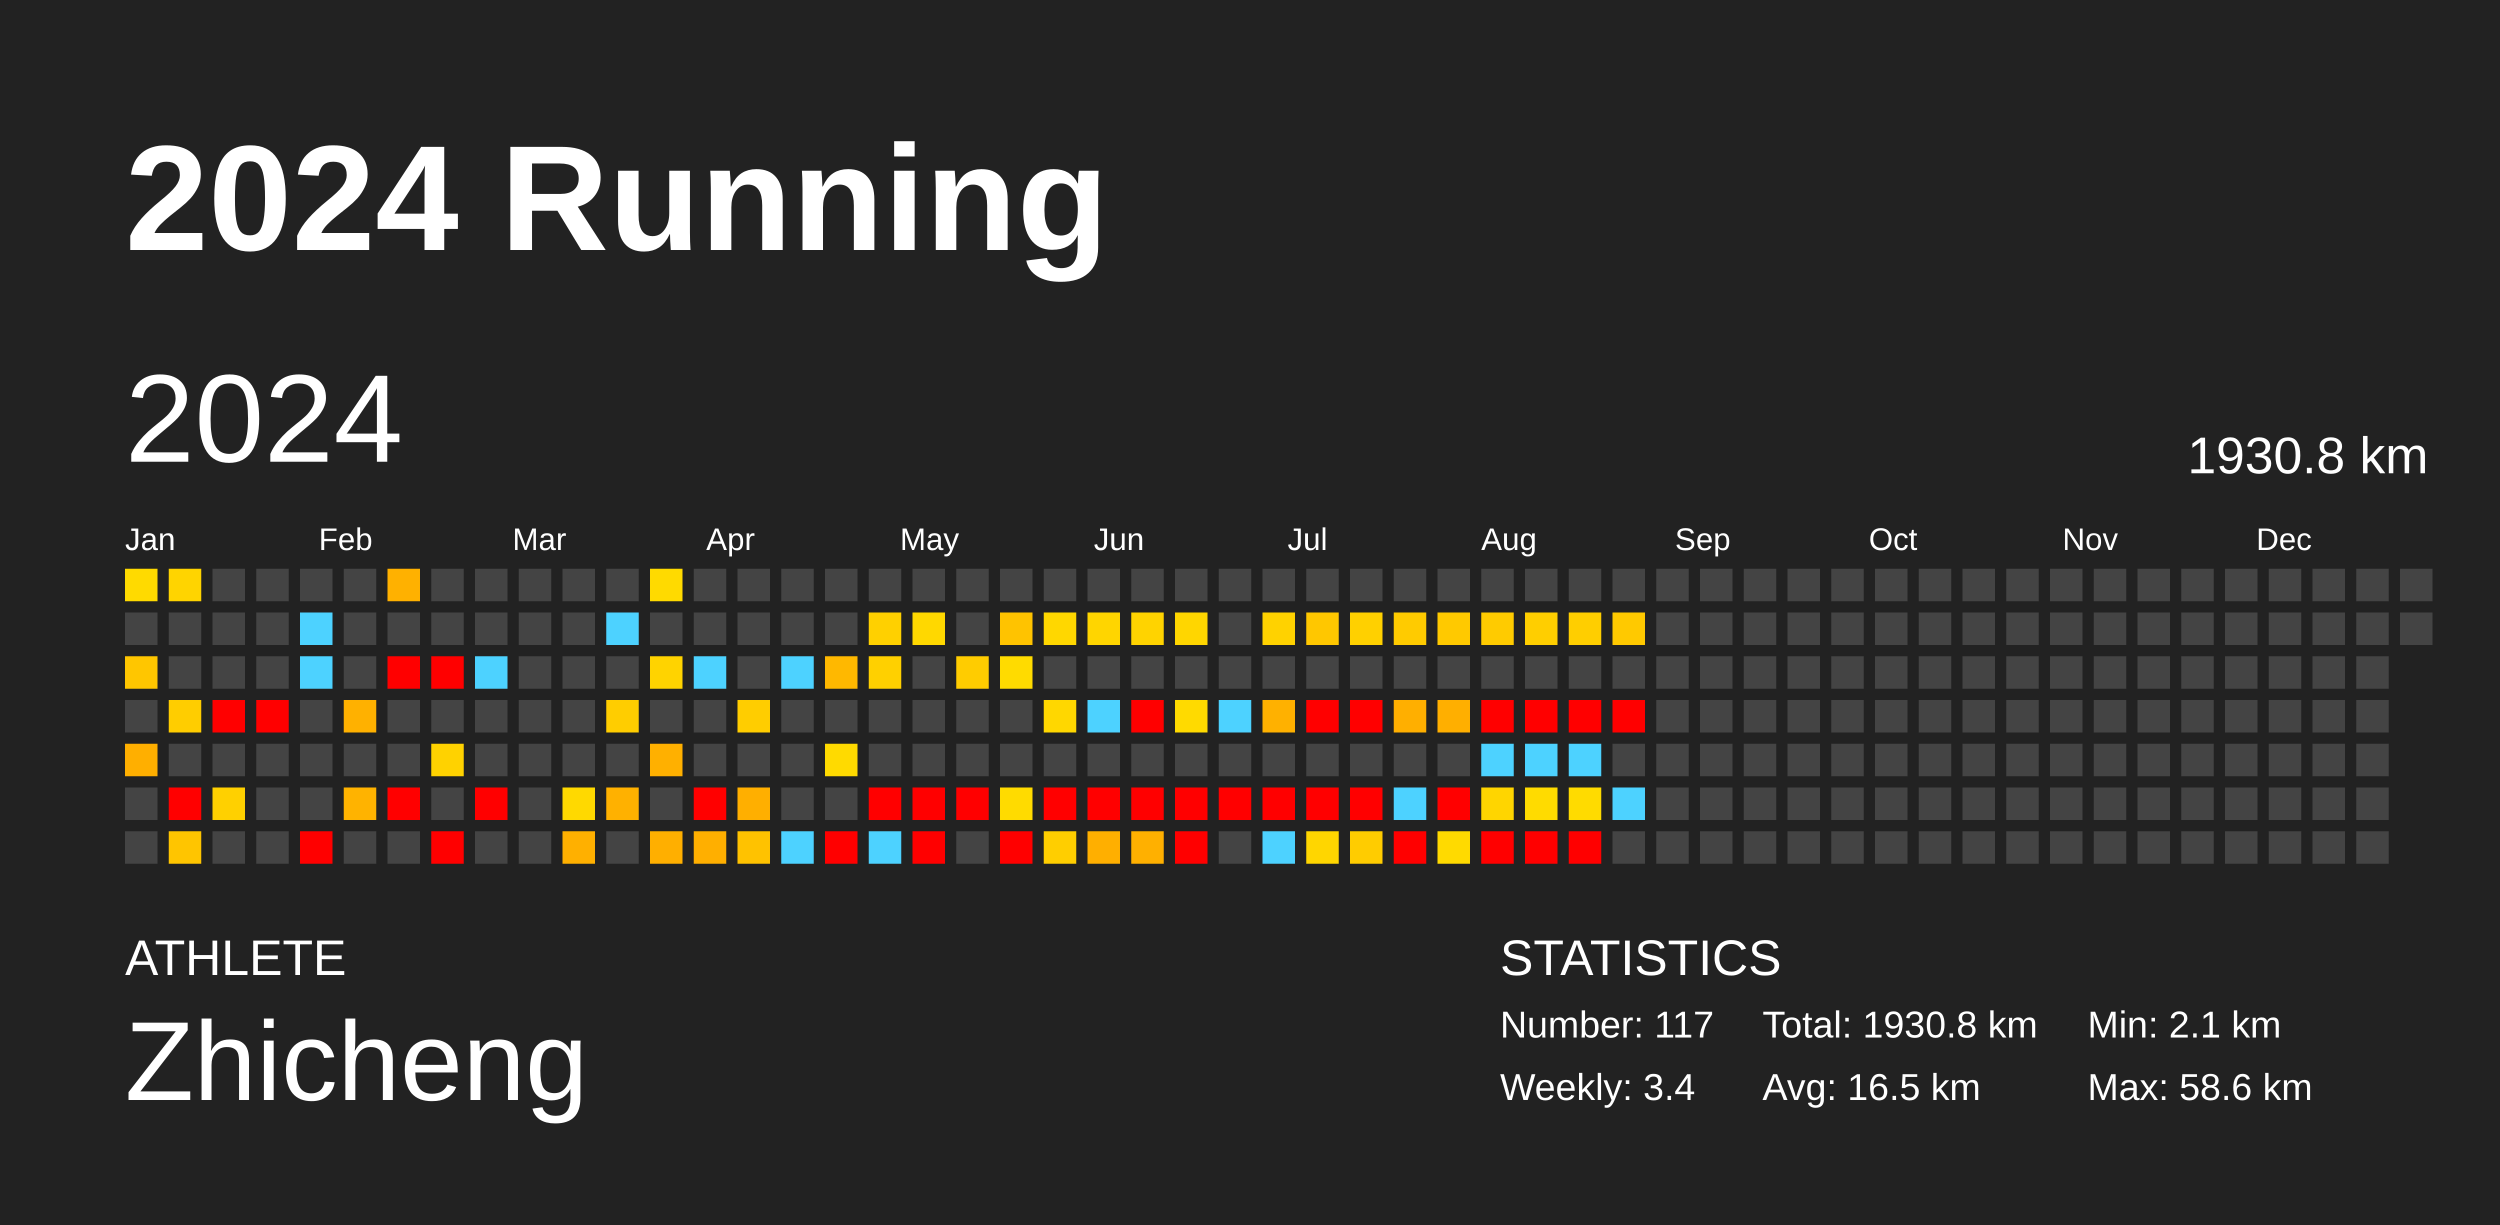
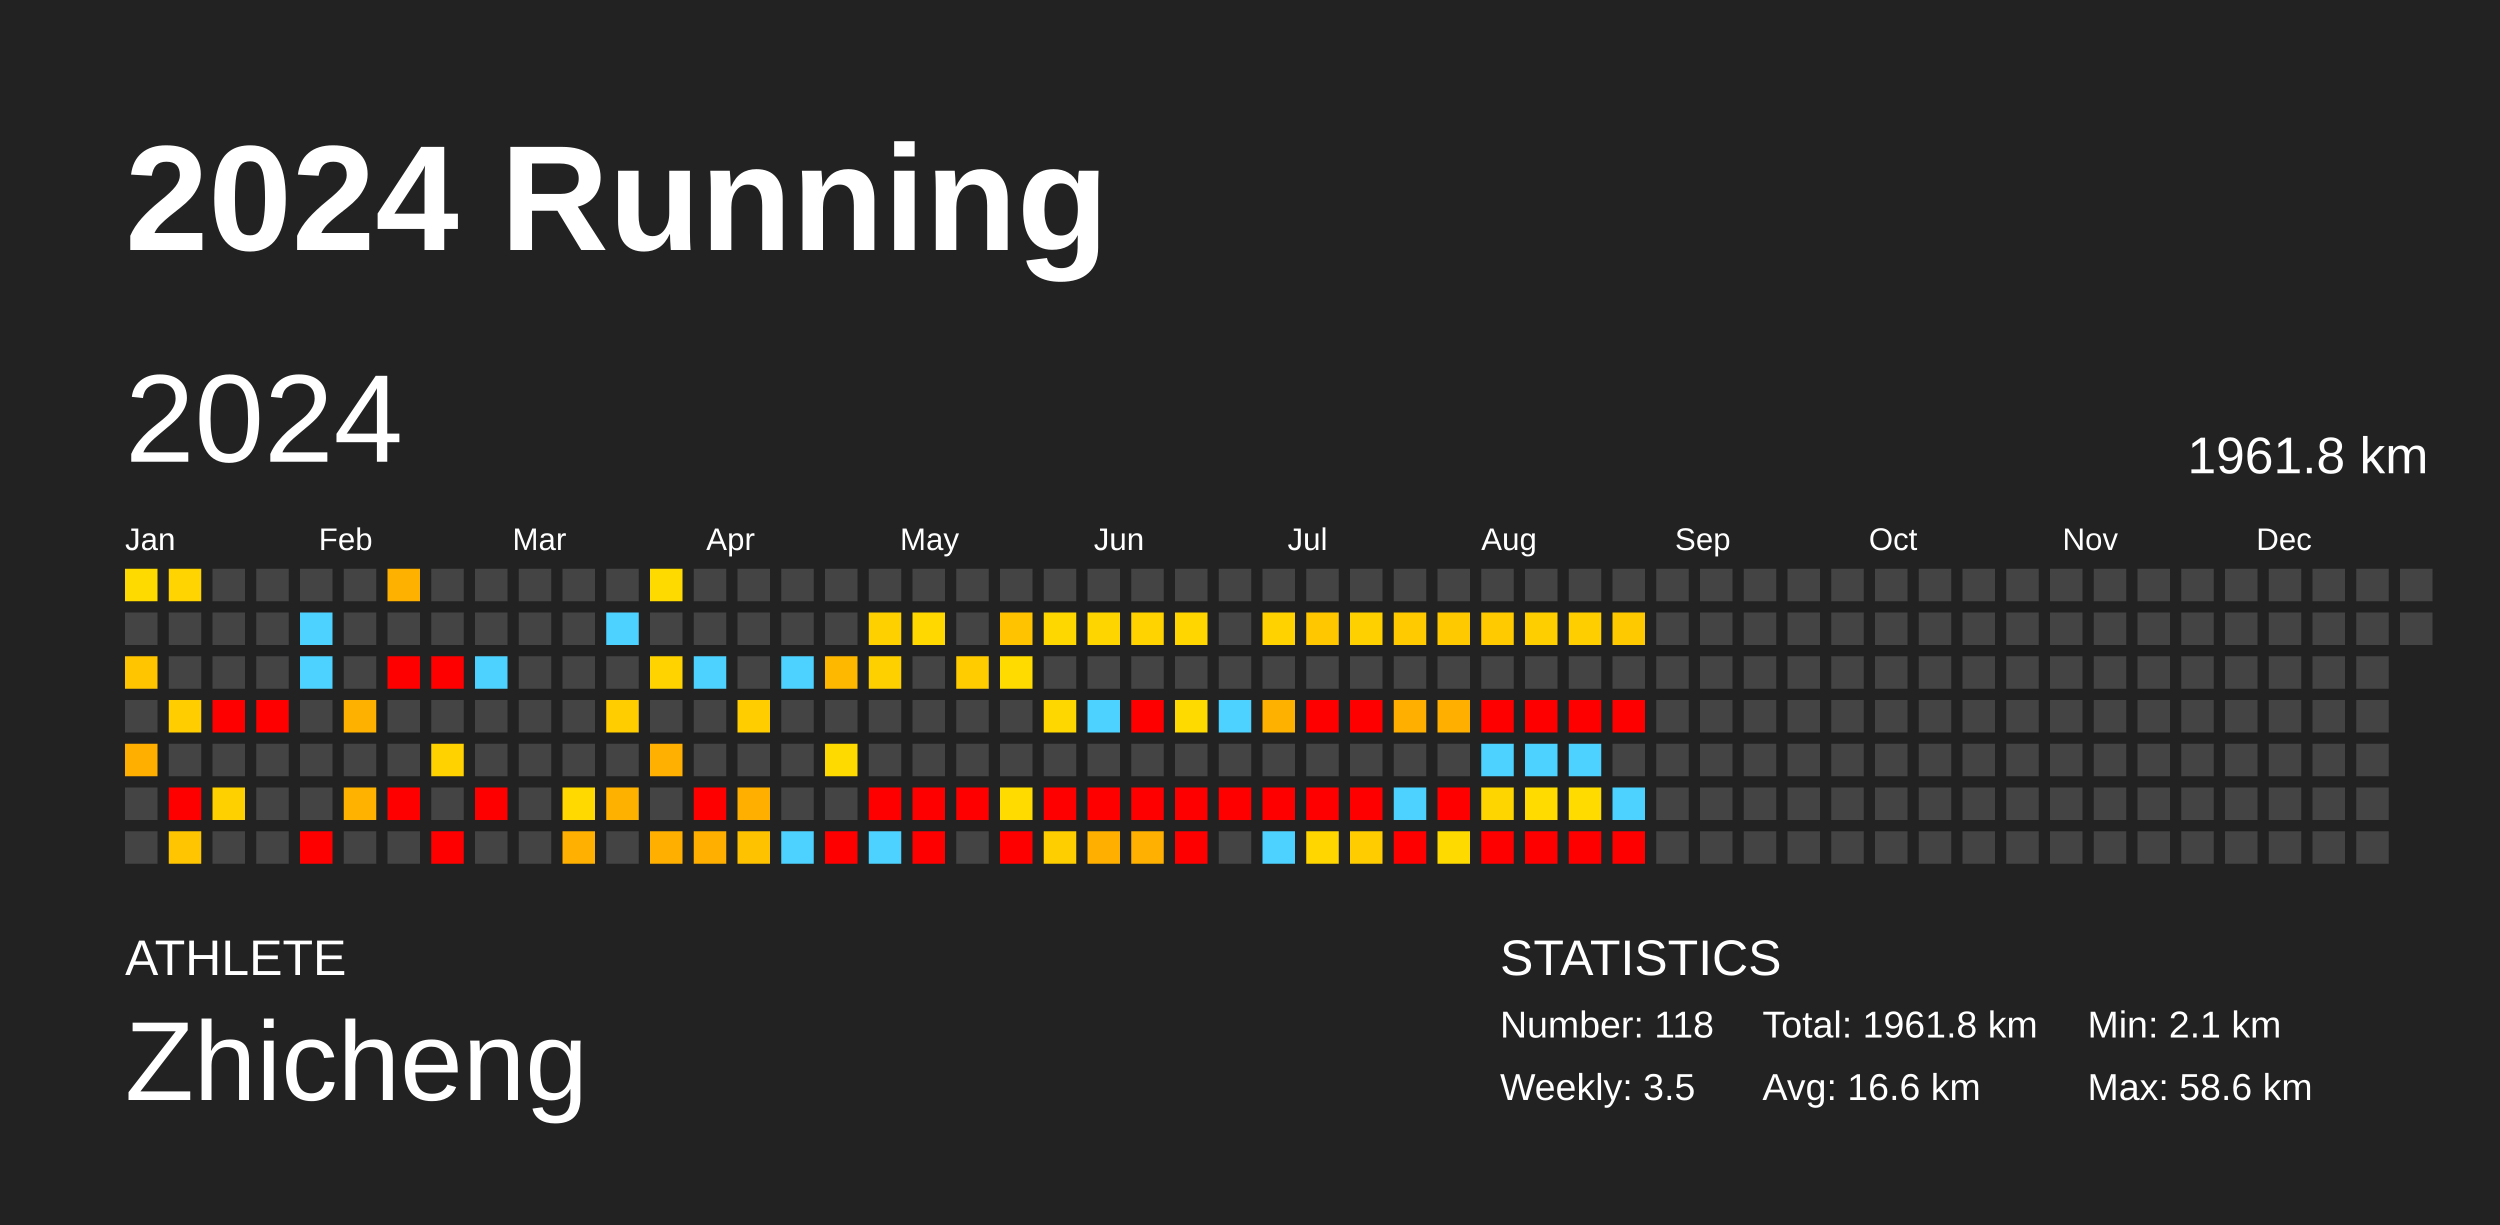
<svg xmlns="http://www.w3.org/2000/svg" baseProfile="full" height="98mm" version="1.1" viewBox="0,0,200,98" width="200mm">
  <defs />
  <rect fill="#222222" height="98" width="200" x="0" y="0" />
  <text fill="#FFFFFF" style="font-size:12px; font-family:Arial; font-weight:bold;" x="10" y="20">2024 Running</text>
  <text fill="#FFFFFF" style="font-size:4px; font-family:Arial" x="10" y="78">ATHLETE</text>
  <text fill="#FFFFFF" style="font-size:9px; font-family:Arial" x="10" y="88">Zhicheng</text>
  <text fill="#FFFFFF" style="font-size:4px; font-family:Arial" x="120" y="78">STATISTICS</text>
-   <text fill="#FFFFFF" style="font-size:3px; font-family:Arial" x="120" y="83">Number: 117</text>
-   <text fill="#FFFFFF" style="font-size:3px; font-family:Arial" x="120" y="88">Weekly: 3.4</text>
-   <text fill="#FFFFFF" style="font-size:3px; font-family:Arial" x="141" y="83">Total: 1930.8 km</text>
-   <text fill="#FFFFFF" style="font-size:3px; font-family:Arial" x="141" y="88">Avg: 16.5 km</text>
+   <text fill="#FFFFFF" style="font-size:3px; font-family:Arial" x="120" y="83">Number: 118</text>
+   <text fill="#FFFFFF" style="font-size:3px; font-family:Arial" x="120" y="88">Weekly: 3.5</text>
+   <text fill="#FFFFFF" style="font-size:3px; font-family:Arial" x="141" y="83">Total: 1961.8 km</text>
+   <text fill="#FFFFFF" style="font-size:3px; font-family:Arial" x="141" y="88">Avg: 16.6 km</text>
  <text fill="#FFFFFF" style="font-size:3px; font-family:Arial" x="167" y="83">Min: 2.1 km</text>
  <text fill="#FFFFFF" style="font-size:3px; font-family:Arial" x="167" y="88">Max: 58.6 km</text>
  <text dominant-baseline="hanging" fill="#FFFFFF" style="font-size:10.0px; font-family:Arial;" x="10" y="30">2024</text>
-   <text dominant-baseline="hanging" fill="#FFFFFF" style="font-size:4.125px; font-family:Arial;" x="175" y="35">1930.8 km</text>
+   <text dominant-baseline="hanging" fill="#FFFFFF" style="font-size:4.125px; font-family:Arial;" x="175" y="35">1961.8 km</text>
  <text fill="#FFFFFF" style="font-size:2.5px; font-family:Arial" x="10.0" y="44">Jan</text>
  <text fill="#FFFFFF" style="font-size:2.5px; font-family:Arial" x="25.5" y="44">Feb</text>
  <text fill="#FFFFFF" style="font-size:2.5px; font-family:Arial" x="41.0" y="44">Mar</text>
  <text fill="#FFFFFF" style="font-size:2.5px; font-family:Arial" x="56.5" y="44">Apr</text>
  <text fill="#FFFFFF" style="font-size:2.5px; font-family:Arial" x="72.0" y="44">May</text>
  <text fill="#FFFFFF" style="font-size:2.5px; font-family:Arial" x="87.5" y="44">Jun</text>
  <text fill="#FFFFFF" style="font-size:2.5px; font-family:Arial" x="103.0" y="44">Jul</text>
  <text fill="#FFFFFF" style="font-size:2.5px; font-family:Arial" x="118.5" y="44">Aug</text>
  <text fill="#FFFFFF" style="font-size:2.5px; font-family:Arial" x="134.0" y="44">Sep</text>
  <text fill="#FFFFFF" style="font-size:2.5px; font-family:Arial" x="149.5" y="44">Oct</text>
  <text fill="#FFFFFF" style="font-size:2.5px; font-family:Arial" x="165.0" y="44">Nov</text>
  <text fill="#FFFFFF" style="font-size:2.5px; font-family:Arial" x="180.5" y="44">Dec</text>
  <rect fill="#ffda00" height="2.6" width="2.6" x="10.0" y="45.5" />
  <rect fill="#444444" height="2.6" width="2.6" x="10.0" y="49.0" />
  <rect fill="#ffc600" height="2.6" width="2.6" x="10.0" y="52.5" />
  <rect fill="#444444" height="2.6" width="2.6" x="10.0" y="56.0" />
  <rect fill="#ffaf00" height="2.6" width="2.6" x="10.0" y="59.5" />
  <rect fill="#444444" height="2.6" width="2.6" x="10.0" y="63.0" />
  <rect fill="#444444" height="2.6" width="2.6" x="10.0" y="66.5" />
  <rect fill="#ffd400" height="2.6" width="2.6" x="13.5" y="45.5" />
  <rect fill="#444444" height="2.6" width="2.6" x="13.5" y="49.0" />
  <rect fill="#444444" height="2.6" width="2.6" x="13.5" y="52.5" />
  <rect fill="#ffcd00" height="2.6" width="2.6" x="13.5" y="56.0" />
  <rect fill="#444444" height="2.6" width="2.6" x="13.5" y="59.5" />
  <rect fill="red" height="2.6" width="2.6" x="13.5" y="63.0" />
  <rect fill="#ffc500" height="2.6" width="2.6" x="13.5" y="66.5" />
  <rect fill="#444444" height="2.6" width="2.6" x="17.0" y="45.5" />
  <rect fill="#444444" height="2.6" width="2.6" x="17.0" y="49.0" />
  <rect fill="#444444" height="2.6" width="2.6" x="17.0" y="52.5" />
  <rect fill="red" height="2.6" width="2.6" x="17.0" y="56.0" />
  <rect fill="#444444" height="2.6" width="2.6" x="17.0" y="59.5" />
  <rect fill="#ffd000" height="2.6" width="2.6" x="17.0" y="63.0" />
  <rect fill="#444444" height="2.6" width="2.6" x="17.0" y="66.5" />
  <rect fill="#444444" height="2.6" width="2.6" x="20.5" y="45.5" />
  <rect fill="#444444" height="2.6" width="2.6" x="20.5" y="49.0" />
  <rect fill="#444444" height="2.6" width="2.6" x="20.5" y="52.5" />
  <rect fill="red" height="2.6" width="2.6" x="20.5" y="56.0" />
  <rect fill="#444444" height="2.6" width="2.6" x="20.5" y="59.5" />
  <rect fill="#444444" height="2.6" width="2.6" x="20.5" y="63.0" />
  <rect fill="#444444" height="2.6" width="2.6" x="20.5" y="66.5" />
  <rect fill="#444444" height="2.6" width="2.6" x="24.0" y="45.5" />
  <rect fill="#4dd2ff" height="2.6" width="2.6" x="24.0" y="49.0" />
  <rect fill="#4dd2ff" height="2.6" width="2.6" x="24.0" y="52.5" />
  <rect fill="#444444" height="2.6" width="2.6" x="24.0" y="56.0" />
  <rect fill="#444444" height="2.6" width="2.6" x="24.0" y="59.5" />
  <rect fill="#444444" height="2.6" width="2.6" x="24.0" y="63.0" />
  <rect fill="red" height="2.6" width="2.6" x="24.0" y="66.5" />
  <rect fill="#444444" height="2.6" width="2.6" x="27.5" y="45.5" />
  <rect fill="#444444" height="2.6" width="2.6" x="27.5" y="49.0" />
  <rect fill="#444444" height="2.6" width="2.6" x="27.5" y="52.5" />
  <rect fill="#ffb100" height="2.6" width="2.6" x="27.5" y="56.0" />
  <rect fill="#444444" height="2.6" width="2.6" x="27.5" y="59.5" />
  <rect fill="#ffb300" height="2.6" width="2.6" x="27.5" y="63.0" />
  <rect fill="#444444" height="2.6" width="2.6" x="27.5" y="66.5" />
  <rect fill="#ffb100" height="2.6" width="2.6" x="31.0" y="45.5" />
  <rect fill="#444444" height="2.6" width="2.6" x="31.0" y="49.0" />
  <rect fill="red" height="2.6" width="2.6" x="31.0" y="52.5" />
  <rect fill="#444444" height="2.6" width="2.6" x="31.0" y="56.0" />
  <rect fill="#444444" height="2.6" width="2.6" x="31.0" y="59.5" />
  <rect fill="red" height="2.6" width="2.6" x="31.0" y="63.0" />
  <rect fill="#444444" height="2.6" width="2.6" x="31.0" y="66.5" />
  <rect fill="#444444" height="2.6" width="2.6" x="34.5" y="45.5" />
  <rect fill="#444444" height="2.6" width="2.6" x="34.5" y="49.0" />
  <rect fill="red" height="2.6" width="2.6" x="34.5" y="52.5" />
  <rect fill="#444444" height="2.6" width="2.6" x="34.5" y="56.0" />
  <rect fill="#ffd200" height="2.6" width="2.6" x="34.5" y="59.5" />
  <rect fill="#444444" height="2.6" width="2.6" x="34.5" y="63.0" />
  <rect fill="red" height="2.6" width="2.6" x="34.5" y="66.5" />
  <rect fill="#444444" height="2.6" width="2.6" x="38.0" y="45.5" />
  <rect fill="#444444" height="2.6" width="2.6" x="38.0" y="49.0" />
  <rect fill="#4dd2ff" height="2.6" width="2.6" x="38.0" y="52.5" />
  <rect fill="#444444" height="2.6" width="2.6" x="38.0" y="56.0" />
  <rect fill="#444444" height="2.6" width="2.6" x="38.0" y="59.5" />
  <rect fill="red" height="2.6" width="2.6" x="38.0" y="63.0" />
  <rect fill="#444444" height="2.6" width="2.6" x="38.0" y="66.5" />
  <rect fill="#444444" height="2.6" width="2.6" x="41.5" y="45.5" />
  <rect fill="#444444" height="2.6" width="2.6" x="41.5" y="49.0" />
  <rect fill="#444444" height="2.6" width="2.6" x="41.5" y="52.5" />
  <rect fill="#444444" height="2.6" width="2.6" x="41.5" y="56.0" />
  <rect fill="#444444" height="2.6" width="2.6" x="41.5" y="59.5" />
  <rect fill="#444444" height="2.6" width="2.6" x="41.5" y="63.0" />
  <rect fill="#444444" height="2.6" width="2.6" x="41.5" y="66.5" />
  <rect fill="#444444" height="2.6" width="2.6" x="45.0" y="45.5" />
  <rect fill="#444444" height="2.6" width="2.6" x="45.0" y="49.0" />
  <rect fill="#444444" height="2.6" width="2.6" x="45.0" y="52.5" />
  <rect fill="#444444" height="2.6" width="2.6" x="45.0" y="56.0" />
  <rect fill="#444444" height="2.6" width="2.6" x="45.0" y="59.5" />
  <rect fill="#ffd900" height="2.6" width="2.6" x="45.0" y="63.0" />
  <rect fill="#ffb000" height="2.6" width="2.6" x="45.0" y="66.5" />
  <rect fill="#444444" height="2.6" width="2.6" x="48.5" y="45.5" />
  <rect fill="#4dd2ff" height="2.6" width="2.6" x="48.5" y="49.0" />
  <rect fill="#444444" height="2.6" width="2.6" x="48.5" y="52.5" />
  <rect fill="#ffcd00" height="2.6" width="2.6" x="48.5" y="56.0" />
  <rect fill="#444444" height="2.6" width="2.6" x="48.5" y="59.5" />
  <rect fill="#ffb100" height="2.6" width="2.6" x="48.5" y="63.0" />
  <rect fill="#444444" height="2.6" width="2.6" x="48.5" y="66.5" />
  <rect fill="#ffda00" height="2.6" width="2.6" x="52.0" y="45.5" />
  <rect fill="#444444" height="2.6" width="2.6" x="52.0" y="49.0" />
  <rect fill="#ffd300" height="2.6" width="2.6" x="52.0" y="52.5" />
  <rect fill="#444444" height="2.6" width="2.6" x="52.0" y="56.0" />
  <rect fill="#ffb000" height="2.6" width="2.6" x="52.0" y="59.5" />
  <rect fill="#444444" height="2.6" width="2.6" x="52.0" y="63.0" />
  <rect fill="#ffaf00" height="2.6" width="2.6" x="52.0" y="66.5" />
  <rect fill="#444444" height="2.6" width="2.6" x="55.5" y="45.5" />
  <rect fill="#444444" height="2.6" width="2.6" x="55.5" y="49.0" />
  <rect fill="#4dd2ff" height="2.6" width="2.6" x="55.5" y="52.5" />
  <rect fill="#444444" height="2.6" width="2.6" x="55.5" y="56.0" />
  <rect fill="#444444" height="2.6" width="2.6" x="55.5" y="59.5" />
  <rect fill="red" height="2.6" width="2.6" x="55.5" y="63.0" />
  <rect fill="#ffaf00" height="2.6" width="2.6" x="55.5" y="66.5" />
  <rect fill="#444444" height="2.6" width="2.6" x="59.0" y="45.5" />
  <rect fill="#444444" height="2.6" width="2.6" x="59.0" y="49.0" />
  <rect fill="#444444" height="2.6" width="2.6" x="59.0" y="52.5" />
  <rect fill="#ffcd00" height="2.6" width="2.6" x="59.0" y="56.0" />
  <rect fill="#444444" height="2.6" width="2.6" x="59.0" y="59.5" />
  <rect fill="#ffaf00" height="2.6" width="2.6" x="59.0" y="63.0" />
  <rect fill="#ffc200" height="2.6" width="2.6" x="59.0" y="66.5" />
  <rect fill="#444444" height="2.6" width="2.6" x="62.5" y="45.5" />
  <rect fill="#444444" height="2.6" width="2.6" x="62.5" y="49.0" />
  <rect fill="#4dd2ff" height="2.6" width="2.6" x="62.5" y="52.5" />
  <rect fill="#444444" height="2.6" width="2.6" x="62.5" y="56.0" />
  <rect fill="#444444" height="2.6" width="2.6" x="62.5" y="59.5" />
  <rect fill="#444444" height="2.6" width="2.6" x="62.5" y="63.0" />
  <rect fill="#4dd2ff" height="2.6" width="2.6" x="62.5" y="66.5" />
  <rect fill="#444444" height="2.6" width="2.6" x="66.0" y="45.5" />
  <rect fill="#444444" height="2.6" width="2.6" x="66.0" y="49.0" />
  <rect fill="#ffb800" height="2.6" width="2.6" x="66.0" y="52.5" />
  <rect fill="#444444" height="2.6" width="2.6" x="66.0" y="56.0" />
  <rect fill="#ffda00" height="2.6" width="2.6" x="66.0" y="59.5" />
  <rect fill="#444444" height="2.6" width="2.6" x="66.0" y="63.0" />
  <rect fill="red" height="2.6" width="2.6" x="66.0" y="66.5" />
  <rect fill="#444444" height="2.6" width="2.6" x="69.5" y="45.5" />
  <rect fill="#ffd000" height="2.6" width="2.6" x="69.5" y="49.0" />
  <rect fill="#ffd000" height="2.6" width="2.6" x="69.5" y="52.5" />
  <rect fill="#444444" height="2.6" width="2.6" x="69.5" y="56.0" />
  <rect fill="#444444" height="2.6" width="2.6" x="69.5" y="59.5" />
  <rect fill="red" height="2.6" width="2.6" x="69.5" y="63.0" />
  <rect fill="#4dd2ff" height="2.6" width="2.6" x="69.5" y="66.5" />
  <rect fill="#444444" height="2.6" width="2.6" x="73.0" y="45.5" />
  <rect fill="#ffd800" height="2.6" width="2.6" x="73.0" y="49.0" />
  <rect fill="#444444" height="2.6" width="2.6" x="73.0" y="52.5" />
  <rect fill="#444444" height="2.6" width="2.6" x="73.0" y="56.0" />
  <rect fill="#444444" height="2.6" width="2.6" x="73.0" y="59.5" />
  <rect fill="red" height="2.6" width="2.6" x="73.0" y="63.0" />
  <rect fill="red" height="2.6" width="2.6" x="73.0" y="66.5" />
  <rect fill="#444444" height="2.6" width="2.6" x="76.5" y="45.5" />
  <rect fill="#444444" height="2.6" width="2.6" x="76.5" y="49.0" />
  <rect fill="#ffcc00" height="2.6" width="2.6" x="76.5" y="52.5" />
  <rect fill="#444444" height="2.6" width="2.6" x="76.5" y="56.0" />
  <rect fill="#444444" height="2.6" width="2.6" x="76.5" y="59.5" />
  <rect fill="red" height="2.6" width="2.6" x="76.5" y="63.0" />
  <rect fill="#444444" height="2.6" width="2.6" x="76.5" y="66.5" />
  <rect fill="#444444" height="2.6" width="2.6" x="80.0" y="45.5" />
  <rect fill="#ffc300" height="2.6" width="2.6" x="80.0" y="49.0" />
  <rect fill="#ffdb00" height="2.6" width="2.6" x="80.0" y="52.5" />
  <rect fill="#444444" height="2.6" width="2.6" x="80.0" y="56.0" />
  <rect fill="#444444" height="2.6" width="2.6" x="80.0" y="59.5" />
  <rect fill="#ffdb00" height="2.6" width="2.6" x="80.0" y="63.0" />
  <rect fill="red" height="2.6" width="2.6" x="80.0" y="66.5" />
  <rect fill="#444444" height="2.6" width="2.6" x="83.5" y="45.5" />
  <rect fill="#ffd700" height="2.6" width="2.6" x="83.5" y="49.0" />
  <rect fill="#444444" height="2.6" width="2.6" x="83.5" y="52.5" />
  <rect fill="#ffd700" height="2.6" width="2.6" x="83.5" y="56.0" />
  <rect fill="#444444" height="2.6" width="2.6" x="83.5" y="59.5" />
  <rect fill="red" height="2.6" width="2.6" x="83.5" y="63.0" />
  <rect fill="#ffce00" height="2.6" width="2.6" x="83.5" y="66.5" />
  <rect fill="#444444" height="2.6" width="2.6" x="87.0" y="45.5" />
  <rect fill="#ffd500" height="2.6" width="2.6" x="87.0" y="49.0" />
  <rect fill="#444444" height="2.6" width="2.6" x="87.0" y="52.5" />
  <rect fill="#4dd2ff" height="2.6" width="2.6" x="87.0" y="56.0" />
  <rect fill="#444444" height="2.6" width="2.6" x="87.0" y="59.5" />
  <rect fill="red" height="2.6" width="2.6" x="87.0" y="63.0" />
  <rect fill="#ffaf00" height="2.6" width="2.6" x="87.0" y="66.5" />
  <rect fill="#444444" height="2.6" width="2.6" x="90.5" y="45.5" />
  <rect fill="#ffd300" height="2.6" width="2.6" x="90.5" y="49.0" />
  <rect fill="#444444" height="2.6" width="2.6" x="90.5" y="52.5" />
  <rect fill="red" height="2.6" width="2.6" x="90.5" y="56.0" />
  <rect fill="#444444" height="2.6" width="2.6" x="90.5" y="59.5" />
  <rect fill="red" height="2.6" width="2.6" x="90.5" y="63.0" />
  <rect fill="#ffb000" height="2.6" width="2.6" x="90.5" y="66.5" />
  <rect fill="#444444" height="2.6" width="2.6" x="94.0" y="45.5" />
  <rect fill="#ffd600" height="2.6" width="2.6" x="94.0" y="49.0" />
  <rect fill="#444444" height="2.6" width="2.6" x="94.0" y="52.5" />
  <rect fill="#ffda00" height="2.6" width="2.6" x="94.0" y="56.0" />
  <rect fill="#444444" height="2.6" width="2.6" x="94.0" y="59.5" />
  <rect fill="red" height="2.6" width="2.6" x="94.0" y="63.0" />
  <rect fill="red" height="2.6" width="2.6" x="94.0" y="66.5" />
  <rect fill="#444444" height="2.6" width="2.6" x="97.5" y="45.5" />
  <rect fill="#444444" height="2.6" width="2.6" x="97.5" y="49.0" />
  <rect fill="#444444" height="2.6" width="2.6" x="97.5" y="52.5" />
  <rect fill="#4dd2ff" height="2.6" width="2.6" x="97.5" y="56.0" />
  <rect fill="#444444" height="2.6" width="2.6" x="97.5" y="59.5" />
  <rect fill="red" height="2.6" width="2.6" x="97.5" y="63.0" />
  <rect fill="#444444" height="2.6" width="2.6" x="97.5" y="66.5" />
  <rect fill="#444444" height="2.6" width="2.6" x="101.0" y="45.5" />
  <rect fill="#ffd200" height="2.6" width="2.6" x="101.0" y="49.0" />
  <rect fill="#444444" height="2.6" width="2.6" x="101.0" y="52.5" />
  <rect fill="#ffb100" height="2.6" width="2.6" x="101.0" y="56.0" />
  <rect fill="#444444" height="2.6" width="2.6" x="101.0" y="59.5" />
  <rect fill="red" height="2.6" width="2.6" x="101.0" y="63.0" />
  <rect fill="#4dd2ff" height="2.6" width="2.6" x="101.0" y="66.5" />
  <rect fill="#444444" height="2.6" width="2.6" x="104.5" y="45.5" />
  <rect fill="#ffc700" height="2.6" width="2.6" x="104.5" y="49.0" />
  <rect fill="#444444" height="2.6" width="2.6" x="104.5" y="52.5" />
  <rect fill="red" height="2.6" width="2.6" x="104.5" y="56.0" />
  <rect fill="#444444" height="2.6" width="2.6" x="104.5" y="59.5" />
  <rect fill="red" height="2.6" width="2.6" x="104.5" y="63.0" />
  <rect fill="#ffd600" height="2.6" width="2.6" x="104.5" y="66.5" />
  <rect fill="#444444" height="2.6" width="2.6" x="108.0" y="45.5" />
  <rect fill="#ffd000" height="2.6" width="2.6" x="108.0" y="49.0" />
  <rect fill="#444444" height="2.6" width="2.6" x="108.0" y="52.5" />
  <rect fill="red" height="2.6" width="2.6" x="108.0" y="56.0" />
  <rect fill="#444444" height="2.6" width="2.6" x="108.0" y="59.5" />
  <rect fill="red" height="2.6" width="2.6" x="108.0" y="63.0" />
  <rect fill="#ffcc00" height="2.6" width="2.6" x="108.0" y="66.5" />
  <rect fill="#444444" height="2.6" width="2.6" x="111.5" y="45.5" />
  <rect fill="#ffcb00" height="2.6" width="2.6" x="111.5" y="49.0" />
  <rect fill="#444444" height="2.6" width="2.6" x="111.5" y="52.5" />
  <rect fill="#ffaf00" height="2.6" width="2.6" x="111.5" y="56.0" />
  <rect fill="#444444" height="2.6" width="2.6" x="111.5" y="59.5" />
  <rect fill="#4dd2ff" height="2.6" width="2.6" x="111.5" y="63.0" />
  <rect fill="red" height="2.6" width="2.6" x="111.5" y="66.5" />
  <rect fill="#444444" height="2.6" width="2.6" x="115.0" y="45.5" />
  <rect fill="#ffc900" height="2.6" width="2.6" x="115.0" y="49.0" />
  <rect fill="#444444" height="2.6" width="2.6" x="115.0" y="52.5" />
  <rect fill="#ffaf00" height="2.6" width="2.6" x="115.0" y="56.0" />
  <rect fill="#444444" height="2.6" width="2.6" x="115.0" y="59.5" />
  <rect fill="red" height="2.6" width="2.6" x="115.0" y="63.0" />
  <rect fill="#ffda00" height="2.6" width="2.6" x="115.0" y="66.5" />
  <rect fill="#444444" height="2.6" width="2.6" x="118.5" y="45.5" />
  <rect fill="#ffcb00" height="2.6" width="2.6" x="118.5" y="49.0" />
  <rect fill="#444444" height="2.6" width="2.6" x="118.5" y="52.5" />
  <rect fill="red" height="2.6" width="2.6" x="118.5" y="56.0" />
  <rect fill="#4dd2ff" height="2.6" width="2.6" x="118.5" y="59.5" />
  <rect fill="#ffd500" height="2.6" width="2.6" x="118.5" y="63.0" />
  <rect fill="red" height="2.6" width="2.6" x="118.5" y="66.5" />
  <rect fill="#444444" height="2.6" width="2.6" x="122.0" y="45.5" />
  <rect fill="#ffce00" height="2.6" width="2.6" x="122.0" y="49.0" />
  <rect fill="#444444" height="2.6" width="2.6" x="122.0" y="52.5" />
  <rect fill="red" height="2.6" width="2.6" x="122.0" y="56.0" />
  <rect fill="#4dd2ff" height="2.6" width="2.6" x="122.0" y="59.5" />
  <rect fill="#ffdb00" height="2.6" width="2.6" x="122.0" y="63.0" />
  <rect fill="red" height="2.6" width="2.6" x="122.0" y="66.5" />
  <rect fill="#444444" height="2.6" width="2.6" x="125.5" y="45.5" />
  <rect fill="#ffce00" height="2.6" width="2.6" x="125.5" y="49.0" />
  <rect fill="#444444" height="2.6" width="2.6" x="125.5" y="52.5" />
  <rect fill="red" height="2.6" width="2.6" x="125.5" y="56.0" />
  <rect fill="#4dd2ff" height="2.6" width="2.6" x="125.5" y="59.5" />
  <rect fill="#ffdb00" height="2.6" width="2.6" x="125.5" y="63.0" />
  <rect fill="red" height="2.6" width="2.6" x="125.5" y="66.5" />
  <rect fill="#444444" height="2.6" width="2.6" x="129.0" y="45.5" />
  <rect fill="#ffc900" height="2.6" width="2.6" x="129.0" y="49.0" />
  <rect fill="#444444" height="2.6" width="2.6" x="129.0" y="52.5" />
  <rect fill="red" height="2.6" width="2.6" x="129.0" y="56.0" />
  <rect fill="#444444" height="2.6" width="2.6" x="129.0" y="59.5" />
  <rect fill="#4dd2ff" height="2.6" width="2.6" x="129.0" y="63.0" />
-   <rect fill="#444444" height="2.6" width="2.6" x="129.0" y="66.5" />
+   <rect fill="red" height="2.6" width="2.6" x="129.0" y="66.5" />
  <rect fill="#444444" height="2.6" width="2.6" x="132.5" y="45.5" />
  <rect fill="#444444" height="2.6" width="2.6" x="132.5" y="49.0" />
  <rect fill="#444444" height="2.6" width="2.6" x="132.5" y="52.5" />
  <rect fill="#444444" height="2.6" width="2.6" x="132.5" y="56.0" />
  <rect fill="#444444" height="2.6" width="2.6" x="132.5" y="59.5" />
  <rect fill="#444444" height="2.6" width="2.6" x="132.5" y="63.0" />
  <rect fill="#444444" height="2.6" width="2.6" x="132.5" y="66.5" />
  <rect fill="#444444" height="2.6" width="2.6" x="136.0" y="45.5" />
  <rect fill="#444444" height="2.6" width="2.6" x="136.0" y="49.0" />
  <rect fill="#444444" height="2.6" width="2.6" x="136.0" y="52.5" />
  <rect fill="#444444" height="2.6" width="2.6" x="136.0" y="56.0" />
  <rect fill="#444444" height="2.6" width="2.6" x="136.0" y="59.5" />
  <rect fill="#444444" height="2.6" width="2.6" x="136.0" y="63.0" />
  <rect fill="#444444" height="2.6" width="2.6" x="136.0" y="66.5" />
  <rect fill="#444444" height="2.6" width="2.6" x="139.5" y="45.5" />
  <rect fill="#444444" height="2.6" width="2.6" x="139.5" y="49.0" />
  <rect fill="#444444" height="2.6" width="2.6" x="139.5" y="52.5" />
  <rect fill="#444444" height="2.6" width="2.6" x="139.5" y="56.0" />
  <rect fill="#444444" height="2.6" width="2.6" x="139.5" y="59.5" />
  <rect fill="#444444" height="2.6" width="2.6" x="139.5" y="63.0" />
  <rect fill="#444444" height="2.6" width="2.6" x="139.5" y="66.5" />
  <rect fill="#444444" height="2.6" width="2.6" x="143.0" y="45.5" />
  <rect fill="#444444" height="2.6" width="2.6" x="143.0" y="49.0" />
  <rect fill="#444444" height="2.6" width="2.6" x="143.0" y="52.5" />
  <rect fill="#444444" height="2.6" width="2.6" x="143.0" y="56.0" />
  <rect fill="#444444" height="2.6" width="2.6" x="143.0" y="59.5" />
  <rect fill="#444444" height="2.6" width="2.6" x="143.0" y="63.0" />
  <rect fill="#444444" height="2.6" width="2.6" x="143.0" y="66.5" />
  <rect fill="#444444" height="2.6" width="2.6" x="146.5" y="45.5" />
  <rect fill="#444444" height="2.6" width="2.6" x="146.5" y="49.0" />
  <rect fill="#444444" height="2.6" width="2.6" x="146.5" y="52.5" />
  <rect fill="#444444" height="2.6" width="2.6" x="146.5" y="56.0" />
  <rect fill="#444444" height="2.6" width="2.6" x="146.5" y="59.5" />
  <rect fill="#444444" height="2.6" width="2.6" x="146.5" y="63.0" />
  <rect fill="#444444" height="2.6" width="2.6" x="146.5" y="66.5" />
  <rect fill="#444444" height="2.6" width="2.6" x="150.0" y="45.5" />
  <rect fill="#444444" height="2.6" width="2.6" x="150.0" y="49.0" />
  <rect fill="#444444" height="2.6" width="2.6" x="150.0" y="52.5" />
  <rect fill="#444444" height="2.6" width="2.6" x="150.0" y="56.0" />
  <rect fill="#444444" height="2.6" width="2.6" x="150.0" y="59.5" />
  <rect fill="#444444" height="2.6" width="2.6" x="150.0" y="63.0" />
  <rect fill="#444444" height="2.6" width="2.6" x="150.0" y="66.5" />
  <rect fill="#444444" height="2.6" width="2.6" x="153.5" y="45.5" />
  <rect fill="#444444" height="2.6" width="2.6" x="153.5" y="49.0" />
  <rect fill="#444444" height="2.6" width="2.6" x="153.5" y="52.5" />
  <rect fill="#444444" height="2.6" width="2.6" x="153.5" y="56.0" />
  <rect fill="#444444" height="2.6" width="2.6" x="153.5" y="59.5" />
  <rect fill="#444444" height="2.6" width="2.6" x="153.5" y="63.0" />
  <rect fill="#444444" height="2.6" width="2.6" x="153.5" y="66.5" />
  <rect fill="#444444" height="2.6" width="2.6" x="157.0" y="45.5" />
  <rect fill="#444444" height="2.6" width="2.6" x="157.0" y="49.0" />
  <rect fill="#444444" height="2.6" width="2.6" x="157.0" y="52.5" />
  <rect fill="#444444" height="2.6" width="2.6" x="157.0" y="56.0" />
  <rect fill="#444444" height="2.6" width="2.6" x="157.0" y="59.5" />
  <rect fill="#444444" height="2.6" width="2.6" x="157.0" y="63.0" />
  <rect fill="#444444" height="2.6" width="2.6" x="157.0" y="66.5" />
  <rect fill="#444444" height="2.6" width="2.6" x="160.5" y="45.5" />
  <rect fill="#444444" height="2.6" width="2.6" x="160.5" y="49.0" />
  <rect fill="#444444" height="2.6" width="2.6" x="160.5" y="52.5" />
  <rect fill="#444444" height="2.6" width="2.6" x="160.5" y="56.0" />
  <rect fill="#444444" height="2.6" width="2.6" x="160.5" y="59.5" />
  <rect fill="#444444" height="2.6" width="2.6" x="160.5" y="63.0" />
  <rect fill="#444444" height="2.6" width="2.6" x="160.5" y="66.5" />
  <rect fill="#444444" height="2.6" width="2.6" x="164.0" y="45.5" />
  <rect fill="#444444" height="2.6" width="2.6" x="164.0" y="49.0" />
  <rect fill="#444444" height="2.6" width="2.6" x="164.0" y="52.5" />
  <rect fill="#444444" height="2.6" width="2.6" x="164.0" y="56.0" />
  <rect fill="#444444" height="2.6" width="2.6" x="164.0" y="59.5" />
  <rect fill="#444444" height="2.6" width="2.6" x="164.0" y="63.0" />
  <rect fill="#444444" height="2.6" width="2.6" x="164.0" y="66.5" />
  <rect fill="#444444" height="2.6" width="2.6" x="167.5" y="45.5" />
  <rect fill="#444444" height="2.6" width="2.6" x="167.5" y="49.0" />
  <rect fill="#444444" height="2.6" width="2.6" x="167.5" y="52.5" />
  <rect fill="#444444" height="2.6" width="2.6" x="167.5" y="56.0" />
  <rect fill="#444444" height="2.6" width="2.6" x="167.5" y="59.5" />
  <rect fill="#444444" height="2.6" width="2.6" x="167.5" y="63.0" />
  <rect fill="#444444" height="2.6" width="2.6" x="167.5" y="66.5" />
  <rect fill="#444444" height="2.6" width="2.6" x="171.0" y="45.5" />
  <rect fill="#444444" height="2.6" width="2.6" x="171.0" y="49.0" />
  <rect fill="#444444" height="2.6" width="2.6" x="171.0" y="52.5" />
  <rect fill="#444444" height="2.6" width="2.6" x="171.0" y="56.0" />
  <rect fill="#444444" height="2.6" width="2.6" x="171.0" y="59.5" />
  <rect fill="#444444" height="2.6" width="2.6" x="171.0" y="63.0" />
  <rect fill="#444444" height="2.6" width="2.6" x="171.0" y="66.5" />
  <rect fill="#444444" height="2.6" width="2.6" x="174.5" y="45.5" />
  <rect fill="#444444" height="2.6" width="2.6" x="174.5" y="49.0" />
  <rect fill="#444444" height="2.6" width="2.6" x="174.5" y="52.5" />
  <rect fill="#444444" height="2.6" width="2.6" x="174.5" y="56.0" />
  <rect fill="#444444" height="2.6" width="2.6" x="174.5" y="59.5" />
  <rect fill="#444444" height="2.6" width="2.6" x="174.5" y="63.0" />
  <rect fill="#444444" height="2.6" width="2.6" x="174.5" y="66.5" />
  <rect fill="#444444" height="2.6" width="2.6" x="178.0" y="45.5" />
  <rect fill="#444444" height="2.6" width="2.6" x="178.0" y="49.0" />
  <rect fill="#444444" height="2.6" width="2.6" x="178.0" y="52.5" />
  <rect fill="#444444" height="2.6" width="2.6" x="178.0" y="56.0" />
  <rect fill="#444444" height="2.6" width="2.6" x="178.0" y="59.5" />
  <rect fill="#444444" height="2.6" width="2.6" x="178.0" y="63.0" />
  <rect fill="#444444" height="2.6" width="2.6" x="178.0" y="66.5" />
  <rect fill="#444444" height="2.6" width="2.6" x="181.5" y="45.5" />
  <rect fill="#444444" height="2.6" width="2.6" x="181.5" y="49.0" />
  <rect fill="#444444" height="2.6" width="2.6" x="181.5" y="52.5" />
  <rect fill="#444444" height="2.6" width="2.6" x="181.5" y="56.0" />
  <rect fill="#444444" height="2.6" width="2.6" x="181.5" y="59.5" />
  <rect fill="#444444" height="2.6" width="2.6" x="181.5" y="63.0" />
  <rect fill="#444444" height="2.6" width="2.6" x="181.5" y="66.5" />
  <rect fill="#444444" height="2.6" width="2.6" x="185.0" y="45.5" />
  <rect fill="#444444" height="2.6" width="2.6" x="185.0" y="49.0" />
  <rect fill="#444444" height="2.6" width="2.6" x="185.0" y="52.5" />
  <rect fill="#444444" height="2.6" width="2.6" x="185.0" y="56.0" />
  <rect fill="#444444" height="2.6" width="2.6" x="185.0" y="59.5" />
  <rect fill="#444444" height="2.6" width="2.6" x="185.0" y="63.0" />
  <rect fill="#444444" height="2.6" width="2.6" x="185.0" y="66.5" />
  <rect fill="#444444" height="2.6" width="2.6" x="188.5" y="45.5" />
  <rect fill="#444444" height="2.6" width="2.6" x="188.5" y="49.0" />
  <rect fill="#444444" height="2.6" width="2.6" x="188.5" y="52.5" />
  <rect fill="#444444" height="2.6" width="2.6" x="188.5" y="56.0" />
  <rect fill="#444444" height="2.6" width="2.6" x="188.5" y="59.5" />
  <rect fill="#444444" height="2.6" width="2.6" x="188.5" y="63.0" />
  <rect fill="#444444" height="2.6" width="2.6" x="188.5" y="66.5" />
  <rect fill="#444444" height="2.6" width="2.6" x="192.0" y="45.5" />
  <rect fill="#444444" height="2.6" width="2.6" x="192.0" y="49.0" />
</svg>
